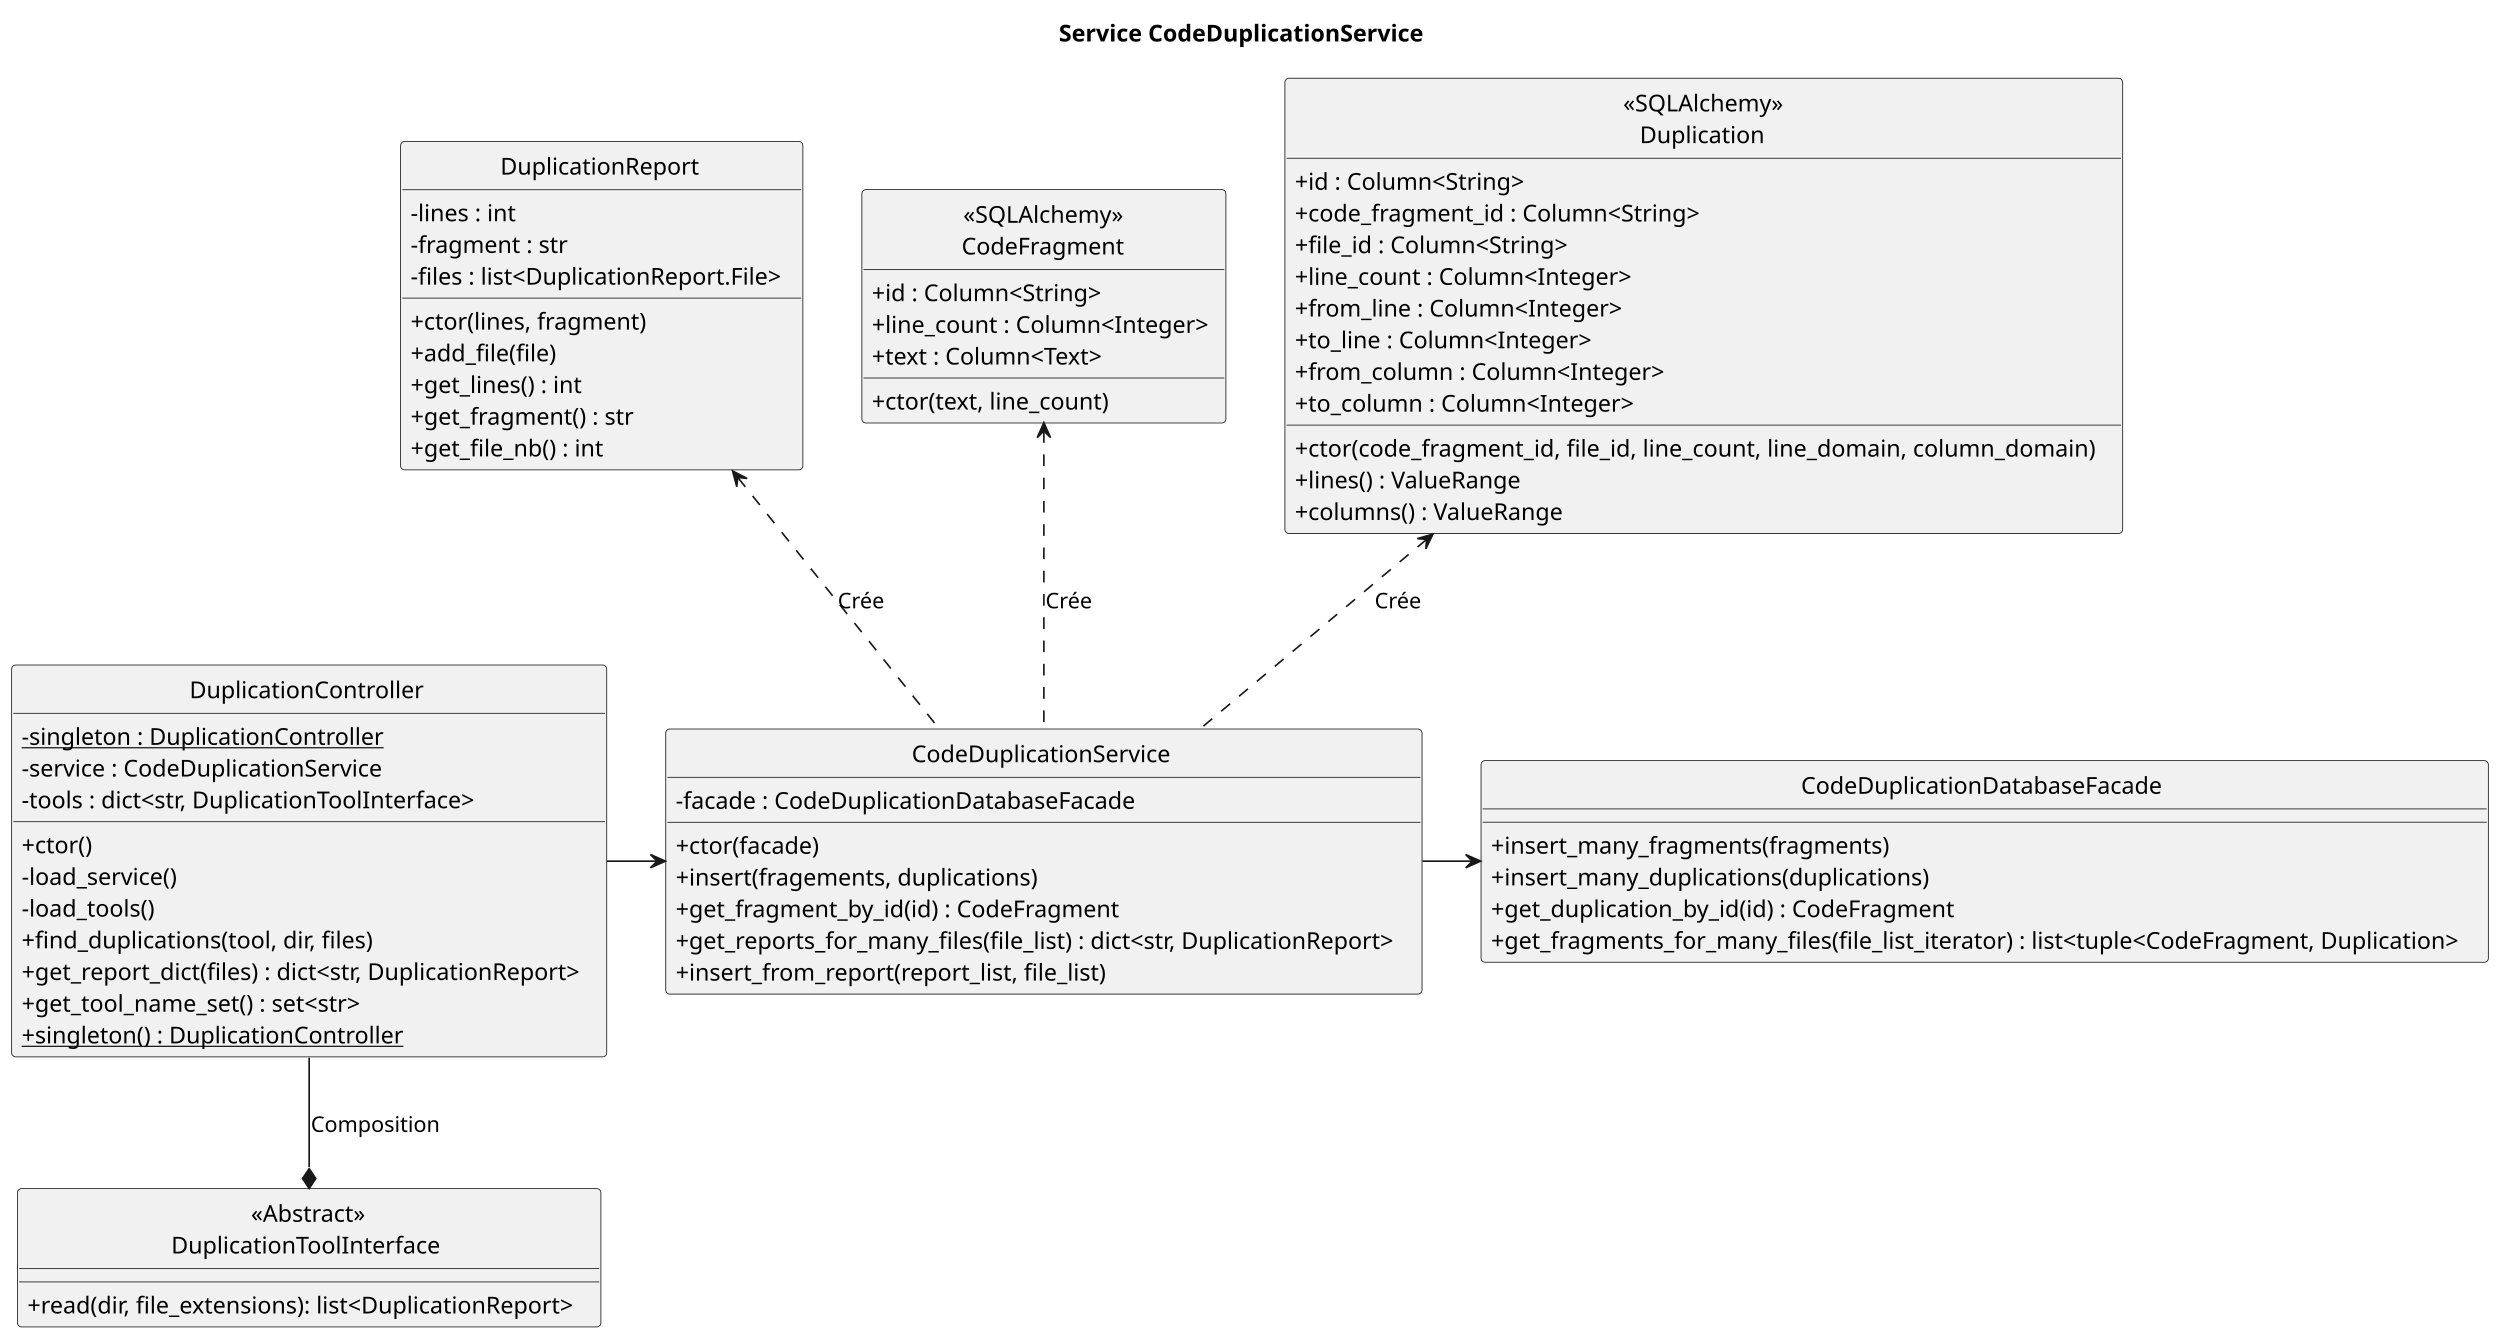
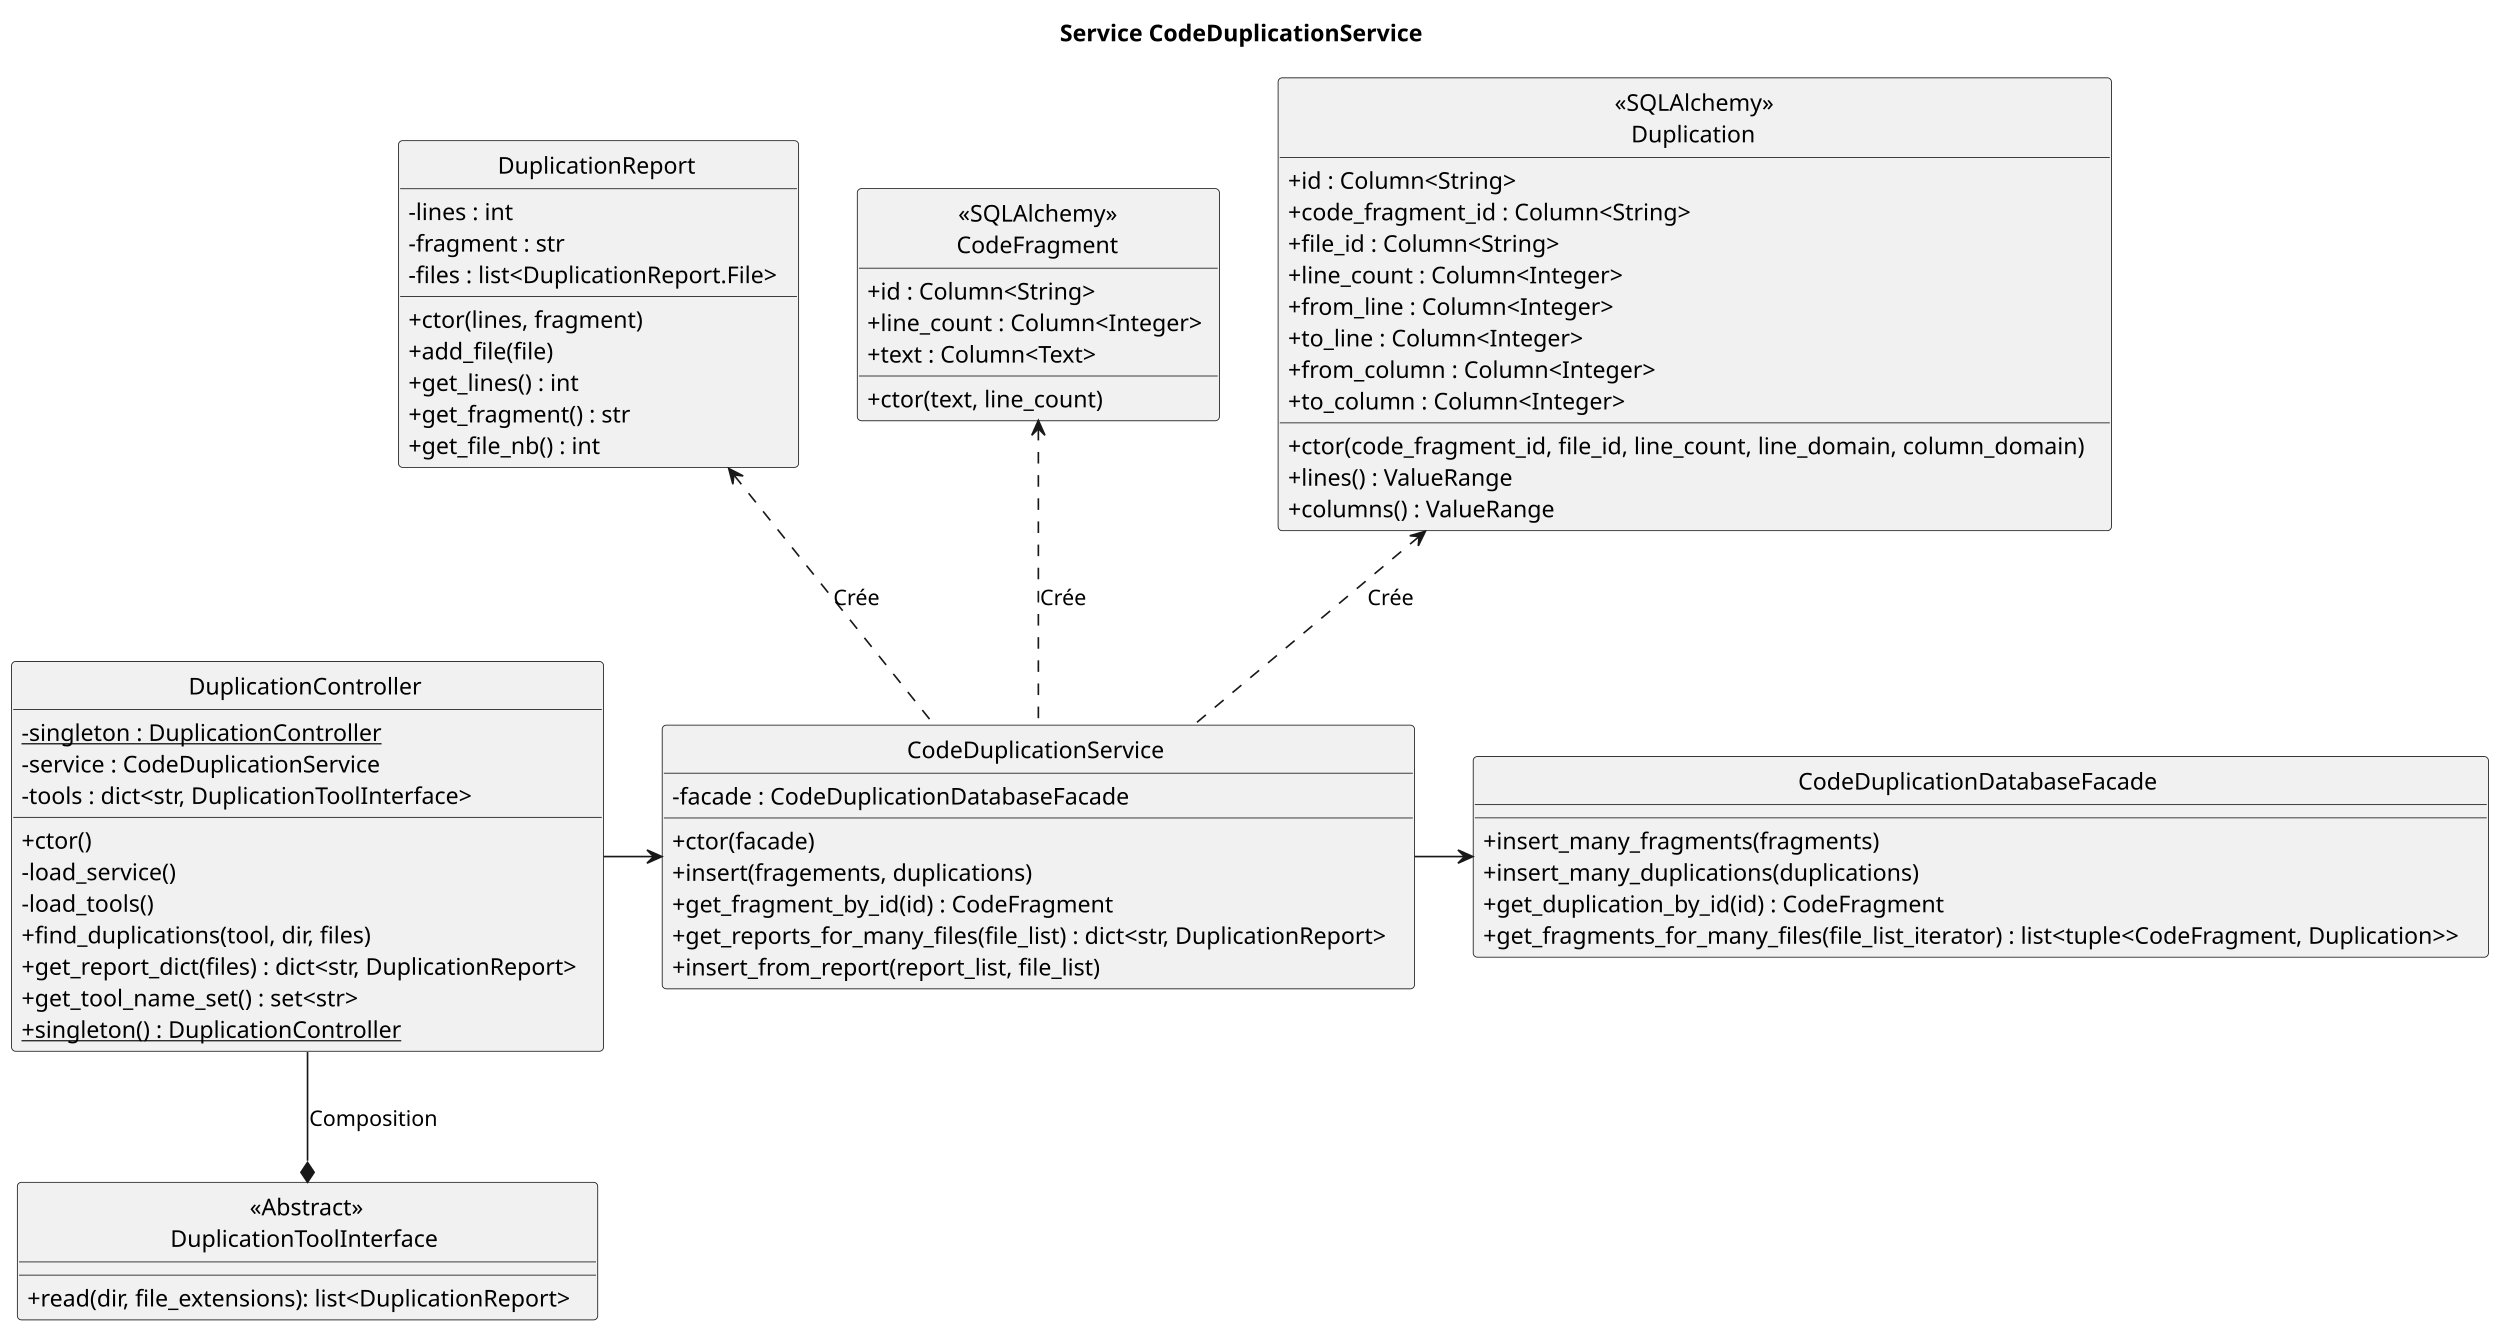
- <svg xmlns="http://www.w3.org/2000/svg" contentStyleType="text/css" height="805px" preserveAspectRatio="none" style="width:1504px;height:805px;background:#FFFFFF;" version="1.1" viewBox="0 0 1504 805" width="1504px" zoomAndPan="magnify">
+ <svg xmlns="http://www.w3.org/2000/svg" contentStyleType="text/css" height="805px" preserveAspectRatio="none" style="width:1512px;height:805px;background:#FFFFFF;" version="1.1" viewBox="0 0 1512 805" width="1512px" zoomAndPan="magnify">
  <defs />
  <g>
-     <text fill="#000000" font-family="sans-serif" font-size="14" font-weight="bold" lengthAdjust="spacing" textLength="216" x="637" y="24.966">Service CodeDuplicationService</text>
+     <text fill="#000000" font-family="sans-serif" font-size="14" font-weight="bold" lengthAdjust="spacing" textLength="216" x="641" y="24.966">Service CodeDuplicationService</text>
    <g id="elem_CodeFragment">
      <rect codeLine="5" fill="#F1F1F1" height="140.407" id="CodeFragment" rx="2.5" ry="2.5" style="stroke:#181818;stroke-width:0.5;" width="219" x="518.5" y="114.068" />
      <text fill="#000000" font-family="sans-serif" font-size="14" lengthAdjust="spacing" textLength="97" x="579.5" y="134.034">«SQLAlchemy»</text>
      <text fill="#000000" font-family="sans-serif" font-size="14" lengthAdjust="spacing" textLength="99" x="578.5" y="153.102">CodeFragment</text>
      <line style="stroke:#181818;stroke-width:0.5;" x1="519.5" x2="736.5" y1="162.204" y2="162.204" />
      <text fill="#000000" font-family="sans-serif" font-size="14" lengthAdjust="spacing" textLength="142" x="524.5" y="181.17">+id : Column&lt;String&gt;</text>
      <text fill="#000000" font-family="sans-serif" font-size="14" lengthAdjust="spacing" textLength="207" x="524.5" y="200.238">+line_count : Column&lt;Integer&gt;</text>
      <text fill="#000000" font-family="sans-serif" font-size="14" lengthAdjust="spacing" textLength="141" x="524.5" y="219.305">+text : Column&lt;Text&gt;</text>
      <line style="stroke:#181818;stroke-width:0.5;" x1="519.5" x2="736.5" y1="227.407" y2="227.407" />
      <text fill="#000000" font-family="sans-serif" font-size="14" lengthAdjust="spacing" textLength="144" x="524.5" y="246.373">+ctor(text, line_count)</text>
    </g>
    <g id="elem_Duplication">
      <rect codeLine="12" fill="#F1F1F1" height="273.883" id="Duplication" rx="2.5" ry="2.5" style="stroke:#181818;stroke-width:0.5;" width="504" x="773" y="47.068" />
      <text fill="#000000" font-family="sans-serif" font-size="14" lengthAdjust="spacing" textLength="97" x="976.5" y="67.034">«SQLAlchemy»</text>
      <text fill="#000000" font-family="sans-serif" font-size="14" lengthAdjust="spacing" textLength="77" x="986.5" y="86.102">Duplication</text>
      <line style="stroke:#181818;stroke-width:0.5;" x1="774" x2="1276" y1="95.204" y2="95.204" />
      <text fill="#000000" font-family="sans-serif" font-size="14" lengthAdjust="spacing" textLength="142" x="779" y="114.17">+id : Column&lt;String&gt;</text>
      <text fill="#000000" font-family="sans-serif" font-size="14" lengthAdjust="spacing" textLength="249" x="779" y="133.238">+code_fragment_id : Column&lt;String&gt;</text>
      <text fill="#000000" font-family="sans-serif" font-size="14" lengthAdjust="spacing" textLength="169" x="779" y="152.305">+file_id : Column&lt;String&gt;</text>
      <text fill="#000000" font-family="sans-serif" font-size="14" lengthAdjust="spacing" textLength="207" x="779" y="171.373">+line_count : Column&lt;Integer&gt;</text>
      <text fill="#000000" font-family="sans-serif" font-size="14" lengthAdjust="spacing" textLength="201" x="779" y="190.441">+from_line : Column&lt;Integer&gt;</text>
      <text fill="#000000" font-family="sans-serif" font-size="14" lengthAdjust="spacing" textLength="182" x="779" y="209.509">+to_line : Column&lt;Integer&gt;</text>
      <text fill="#000000" font-family="sans-serif" font-size="14" lengthAdjust="spacing" textLength="226" x="779" y="228.577">+from_column : Column&lt;Integer&gt;</text>
      <text fill="#000000" font-family="sans-serif" font-size="14" lengthAdjust="spacing" textLength="207" x="779" y="247.645">+to_column : Column&lt;Integer&gt;</text>
      <line style="stroke:#181818;stroke-width:0.5;" x1="774" x2="1276" y1="255.747" y2="255.747" />
      <text fill="#000000" font-family="sans-serif" font-size="14" lengthAdjust="spacing" textLength="492" x="779" y="274.713">+ctor(code_fragment_id, file_id, line_count, line_domain, column_domain)</text>
      <text fill="#000000" font-family="sans-serif" font-size="14" lengthAdjust="spacing" textLength="140" x="779" y="293.781">+lines() : ValueRange</text>
      <text fill="#000000" font-family="sans-serif" font-size="14" lengthAdjust="spacing" textLength="165" x="779" y="312.849">+columns() : ValueRange</text>
    </g>
    <g id="elem_CodeDuplicationService">
      <rect codeLine="26" fill="#F1F1F1" height="159.475" id="CodeDuplicationService" rx="2.5" ry="2.5" style="stroke:#181818;stroke-width:0.5;" width="455" x="400.5" y="438.568" />
      <text fill="#000000" font-family="sans-serif" font-size="14" lengthAdjust="spacing" textLength="159" x="548.5" y="458.534">CodeDuplicationService</text>
      <line style="stroke:#181818;stroke-width:0.5;" x1="401.5" x2="854.5" y1="467.636" y2="467.636" />
      <text fill="#000000" font-family="sans-serif" font-size="14" lengthAdjust="spacing" textLength="283" x="406.5" y="486.602">-facade : CodeDuplicationDatabaseFacade</text>
      <line style="stroke:#181818;stroke-width:0.5;" x1="401.5" x2="854.5" y1="494.704" y2="494.704" />
      <text fill="#000000" font-family="sans-serif" font-size="14" lengthAdjust="spacing" textLength="87" x="406.5" y="513.67">+ctor(facade)</text>
      <text fill="#000000" font-family="sans-serif" font-size="14" lengthAdjust="spacing" textLength="224" x="406.5" y="532.738">+insert(fragements, duplications)</text>
      <text fill="#000000" font-family="sans-serif" font-size="14" lengthAdjust="spacing" textLength="272" x="406.5" y="551.806">+get_fragment_by_id(id) : CodeFragment</text>
      <text fill="#000000" font-family="sans-serif" font-size="14" lengthAdjust="spacing" textLength="443" x="406.5" y="570.873">+get_reports_for_many_files(file_list) : dict&lt;str, DuplicationReport&gt;</text>
      <text fill="#000000" font-family="sans-serif" font-size="14" lengthAdjust="spacing" textLength="264" x="406.5" y="589.941">+insert_from_report(report_list, file_list)</text>
    </g>
    <g id="elem_CodeDuplicationDatabaseFacade">
-       <rect codeLine="35" fill="#F1F1F1" height="121.34" id="CodeDuplicationDatabaseFacade" rx="2.5" ry="2.5" style="stroke:#181818;stroke-width:0.5;" width="606" x="891" y="457.568" />
-       <text fill="#000000" font-family="sans-serif" font-size="14" lengthAdjust="spacing" textLength="221" x="1083.5" y="477.534">CodeDuplicationDatabaseFacade</text>
-       <line style="stroke:#181818;stroke-width:0.5;" x1="892" x2="1496" y1="486.636" y2="486.636" />
-       <line style="stroke:#181818;stroke-width:0.5;" x1="892" x2="1496" y1="494.636" y2="494.636" />
+       <rect codeLine="35" fill="#F1F1F1" height="121.34" id="CodeDuplicationDatabaseFacade" rx="2.5" ry="2.5" style="stroke:#181818;stroke-width:0.5;" width="614" x="891" y="457.568" />
+       <text fill="#000000" font-family="sans-serif" font-size="14" lengthAdjust="spacing" textLength="221" x="1087.5" y="477.534">CodeDuplicationDatabaseFacade</text>
+       <line style="stroke:#181818;stroke-width:0.5;" x1="892" x2="1504" y1="486.636" y2="486.636" />
+       <line style="stroke:#181818;stroke-width:0.5;" x1="892" x2="1504" y1="494.636" y2="494.636" />
      <text fill="#000000" font-family="sans-serif" font-size="14" lengthAdjust="spacing" textLength="244" x="897" y="513.602">+insert_many_fragments(fragments)</text>
      <text fill="#000000" font-family="sans-serif" font-size="14" lengthAdjust="spacing" textLength="270" x="897" y="532.67">+insert_many_duplications(duplications)</text>
      <text fill="#000000" font-family="sans-serif" font-size="14" lengthAdjust="spacing" textLength="285" x="897" y="551.738">+get_duplication_by_id(id) : CodeFragment</text>
-       <text fill="#000000" font-family="sans-serif" font-size="14" lengthAdjust="spacing" textLength="594" x="897" y="570.806">+get_fragments_for_many_files(file_list_iterator) : list&lt;tuple&lt;CodeFragment, Duplication&gt;</text>
+       <text fill="#000000" font-family="sans-serif" font-size="14" lengthAdjust="spacing" textLength="602" x="897" y="570.806">+get_fragments_for_many_files(file_list_iterator) : list&lt;tuple&lt;CodeFragment, Duplication&gt;&gt;</text>
    </g>
    <g id="elem_DuplicationReport">
      <rect codeLine="42" fill="#F1F1F1" height="197.611" id="DuplicationReport" rx="2.5" ry="2.5" style="stroke:#181818;stroke-width:0.5;" width="242" x="241" y="85.068" />
      <text fill="#000000" font-family="sans-serif" font-size="14" lengthAdjust="spacing" textLength="122" x="301" y="105.034">DuplicationReport</text>
      <line style="stroke:#181818;stroke-width:0.5;" x1="242" x2="482" y1="114.136" y2="114.136" />
      <text fill="#000000" font-family="sans-serif" font-size="14" lengthAdjust="spacing" textLength="67" x="247" y="133.102">-lines : int</text>
      <text fill="#000000" font-family="sans-serif" font-size="14" lengthAdjust="spacing" textLength="98" x="247" y="152.17">-fragment : str</text>
      <text fill="#000000" font-family="sans-serif" font-size="14" lengthAdjust="spacing" textLength="230" x="247" y="171.238">-files : list&lt;DuplicationReport.File&gt;</text>
      <line style="stroke:#181818;stroke-width:0.5;" x1="242" x2="482" y1="179.34" y2="179.34" />
      <text fill="#000000" font-family="sans-serif" font-size="14" lengthAdjust="spacing" textLength="145" x="247" y="198.305">+ctor(lines, fragment)</text>
      <text fill="#000000" font-family="sans-serif" font-size="14" lengthAdjust="spacing" textLength="90" x="247" y="217.373">+add_file(file)</text>
      <text fill="#000000" font-family="sans-serif" font-size="14" lengthAdjust="spacing" textLength="106" x="247" y="236.441">+get_lines() : int</text>
      <text fill="#000000" font-family="sans-serif" font-size="14" lengthAdjust="spacing" textLength="137" x="247" y="255.509">+get_fragment() : str</text>
      <text fill="#000000" font-family="sans-serif" font-size="14" lengthAdjust="spacing" textLength="119" x="247" y="274.577">+get_file_nb() : int</text>
    </g>
    <g id="elem_DuplicationController">
      <rect codeLine="53" fill="#F1F1F1" height="235.747" id="DuplicationController" rx="2.5" ry="2.5" style="stroke:#181818;stroke-width:0.5;" width="358" x="7" y="400.068" />
      <text fill="#000000" font-family="sans-serif" font-size="14" lengthAdjust="spacing" textLength="144" x="114" y="420.034">DuplicationController</text>
      <line style="stroke:#181818;stroke-width:0.5;" x1="8" x2="364" y1="429.136" y2="429.136" />
      <text fill="#000000" font-family="sans-serif" font-size="14" lengthAdjust="spacing" text-decoration="underline" textLength="224" x="13" y="448.102">-singleton : DuplicationController</text>
      <text fill="#000000" font-family="sans-serif" font-size="14" lengthAdjust="spacing" textLength="223" x="13" y="467.17">-service : CodeDuplicationService</text>
      <text fill="#000000" font-family="sans-serif" font-size="14" lengthAdjust="spacing" textLength="282" x="13" y="486.238">-tools : dict&lt;str, DuplicationToolInterface&gt;</text>
      <line style="stroke:#181818;stroke-width:0.5;" x1="8" x2="364" y1="494.34" y2="494.34" />
      <text fill="#000000" font-family="sans-serif" font-size="14" lengthAdjust="spacing" textLength="42" x="13" y="513.306">+ctor()</text>
      <text fill="#000000" font-family="sans-serif" font-size="14" lengthAdjust="spacing" textLength="95" x="13" y="532.373">-load_service()</text>
      <text fill="#000000" font-family="sans-serif" font-size="14" lengthAdjust="spacing" textLength="80" x="13" y="551.441">-load_tools()</text>
      <text fill="#000000" font-family="sans-serif" font-size="14" lengthAdjust="spacing" textLength="220" x="13" y="570.509">+find_duplications(tool, dir, files)</text>
      <text fill="#000000" font-family="sans-serif" font-size="14" lengthAdjust="spacing" textLength="346" x="13" y="589.577">+get_report_dict(files) : dict&lt;str, DuplicationReport&gt;</text>
      <text fill="#000000" font-family="sans-serif" font-size="14" lengthAdjust="spacing" textLength="205" x="13" y="608.645">+get_tool_name_set() : set&lt;str&gt;</text>
      <text fill="#000000" font-family="sans-serif" font-size="14" lengthAdjust="spacing" text-decoration="underline" textLength="235" x="13" y="627.713">+singleton() : DuplicationController</text>
    </g>
    <g id="elem_DuplicationToolInterface">
      <rect codeLine="66" fill="#F1F1F1" height="83.204" id="DuplicationToolInterface" rx="2.5" ry="2.5" style="stroke:#181818;stroke-width:0.5;" width="351" x="10.5" y="715.068" />
      <text fill="#000000" font-family="sans-serif" font-size="14" lengthAdjust="spacing" textLength="70" x="151" y="735.034">«Abstract»</text>
      <text fill="#000000" font-family="sans-serif" font-size="14" lengthAdjust="spacing" textLength="166" x="103" y="754.102">DuplicationToolInterface</text>
      <line style="stroke:#181818;stroke-width:0.5;" x1="11.5" x2="360.5" y1="763.204" y2="763.204" />
      <line style="stroke:#181818;stroke-width:0.5;" x1="11.5" x2="360.5" y1="771.204" y2="771.204" />
      <text fill="#000000" font-family="sans-serif" font-size="14" lengthAdjust="spacing" textLength="339" x="16.5" y="790.17">+read(dir, file_extensions): list&lt;DuplicationReport&gt;</text>
    </g>
    <g id="link_DuplicationController_CodeDuplicationService">
      <path codeLine="70" d="M365.13,518.068 C375.11,518.068 385.1,518.068 395.08,518.068 " fill="none" id="DuplicationController-to-CodeDuplicationService" style="stroke:#181818;stroke-width:1.0;" />
      <polygon fill="#181818" points="400.3,518.068,391.3,514.068,395.3,518.068,391.3,522.068,400.3,518.068" style="stroke:#181818;stroke-width:1.0;" />
    </g>
    <g id="link_DuplicationController_DuplicationToolInterface">
      <path codeLine="71" d="M186,636.278 C186,659.308 186,682.388 186,702.028 " fill="none" id="DuplicationController-to-DuplicationToolInterface" style="stroke:#181818;stroke-width:1.0;" />
      <polygon fill="#181818" points="186,715.028,190,709.028,186,703.028,182,709.028,186,715.028" style="stroke:#181818;stroke-width:1.0;" />
      <text fill="#000000" font-family="sans-serif" font-size="13" lengthAdjust="spacing" textLength="77" x="187" y="680.965">Composition</text>
    </g>
    <g id="link_CodeDuplicationService_CodeDuplicationDatabaseFacade">
-       <path codeLine="72" d="M855.73,518.068 C865.67,518.068 875.61,518.068 885.55,518.068 " fill="none" id="CodeDuplicationService-to-CodeDuplicationDatabaseFacade" style="stroke:#181818;stroke-width:1.0;" />
-       <polygon fill="#181818" points="890.74,518.068,881.74,514.068,885.74,518.068,881.74,522.068,890.74,518.068" style="stroke:#181818;stroke-width:1.0;" />
+       <path codeLine="72" d="M855.67,518.068 C865.63,518.068 875.59,518.068 885.56,518.068 " fill="none" id="CodeDuplicationService-to-CodeDuplicationDatabaseFacade" style="stroke:#181818;stroke-width:1.0;" />
+       <polygon fill="#181818" points="890.77,518.068,881.77,514.068,885.77,518.068,881.77,522.068,890.77,518.068" style="stroke:#181818;stroke-width:1.0;" />
    </g>
    <g id="link_Duplication_CodeDuplicationService">
      <path codeLine="73" d="M858.17,324.578 C811.61,363.518 762.67,404.448 721.94,438.508 " fill="none" id="Duplication-backto-CodeDuplicationService" style="stroke:#181818;stroke-width:1.0;stroke-dasharray:7.0,7.0;" />
      <polygon fill="#181818" points="862.09,321.298,852.625,324.021,858.261,324.513,857.769,330.148,862.09,321.298" style="stroke:#181818;stroke-width:1.0;" />
      <text fill="#000000" font-family="sans-serif" font-size="13" lengthAdjust="spacing" textLength="27" x="827" y="365.965">Crée</text>
    </g>
    <g id="link_CodeFragment_CodeDuplicationService">
      <path codeLine="74" d="M628,259.358 C628,312.578 628,384.148 628,438.358 " fill="none" id="CodeFragment-backto-CodeDuplicationService" style="stroke:#181818;stroke-width:1.0;stroke-dasharray:7.0,7.0;" />
      <polygon fill="#181818" points="628,254.258,624,263.258,628,259.258,632,263.258,628,254.258" style="stroke:#181818;stroke-width:1.0;" />
      <text fill="#000000" font-family="sans-serif" font-size="13" lengthAdjust="spacing" textLength="27" x="629" y="365.965">Crée</text>
    </g>
    <g id="link_DuplicationReport_CodeDuplicationService">
      <path codeLine="75" d="M444,287.418 C482.99,336.088 528.88,393.358 565.08,438.528 " fill="none" id="DuplicationReport-backto-CodeDuplicationService" style="stroke:#181818;stroke-width:1.0;stroke-dasharray:7.0,7.0;" />
      <polygon fill="#181818" points="440.73,283.328,443.241,292.851,443.859,287.228,449.482,287.845,440.73,283.328" style="stroke:#181818;stroke-width:1.0;" />
      <text fill="#000000" font-family="sans-serif" font-size="13" lengthAdjust="spacing" textLength="27" x="504" y="365.965">Crée</text>
    </g>
  </g>
</svg>
